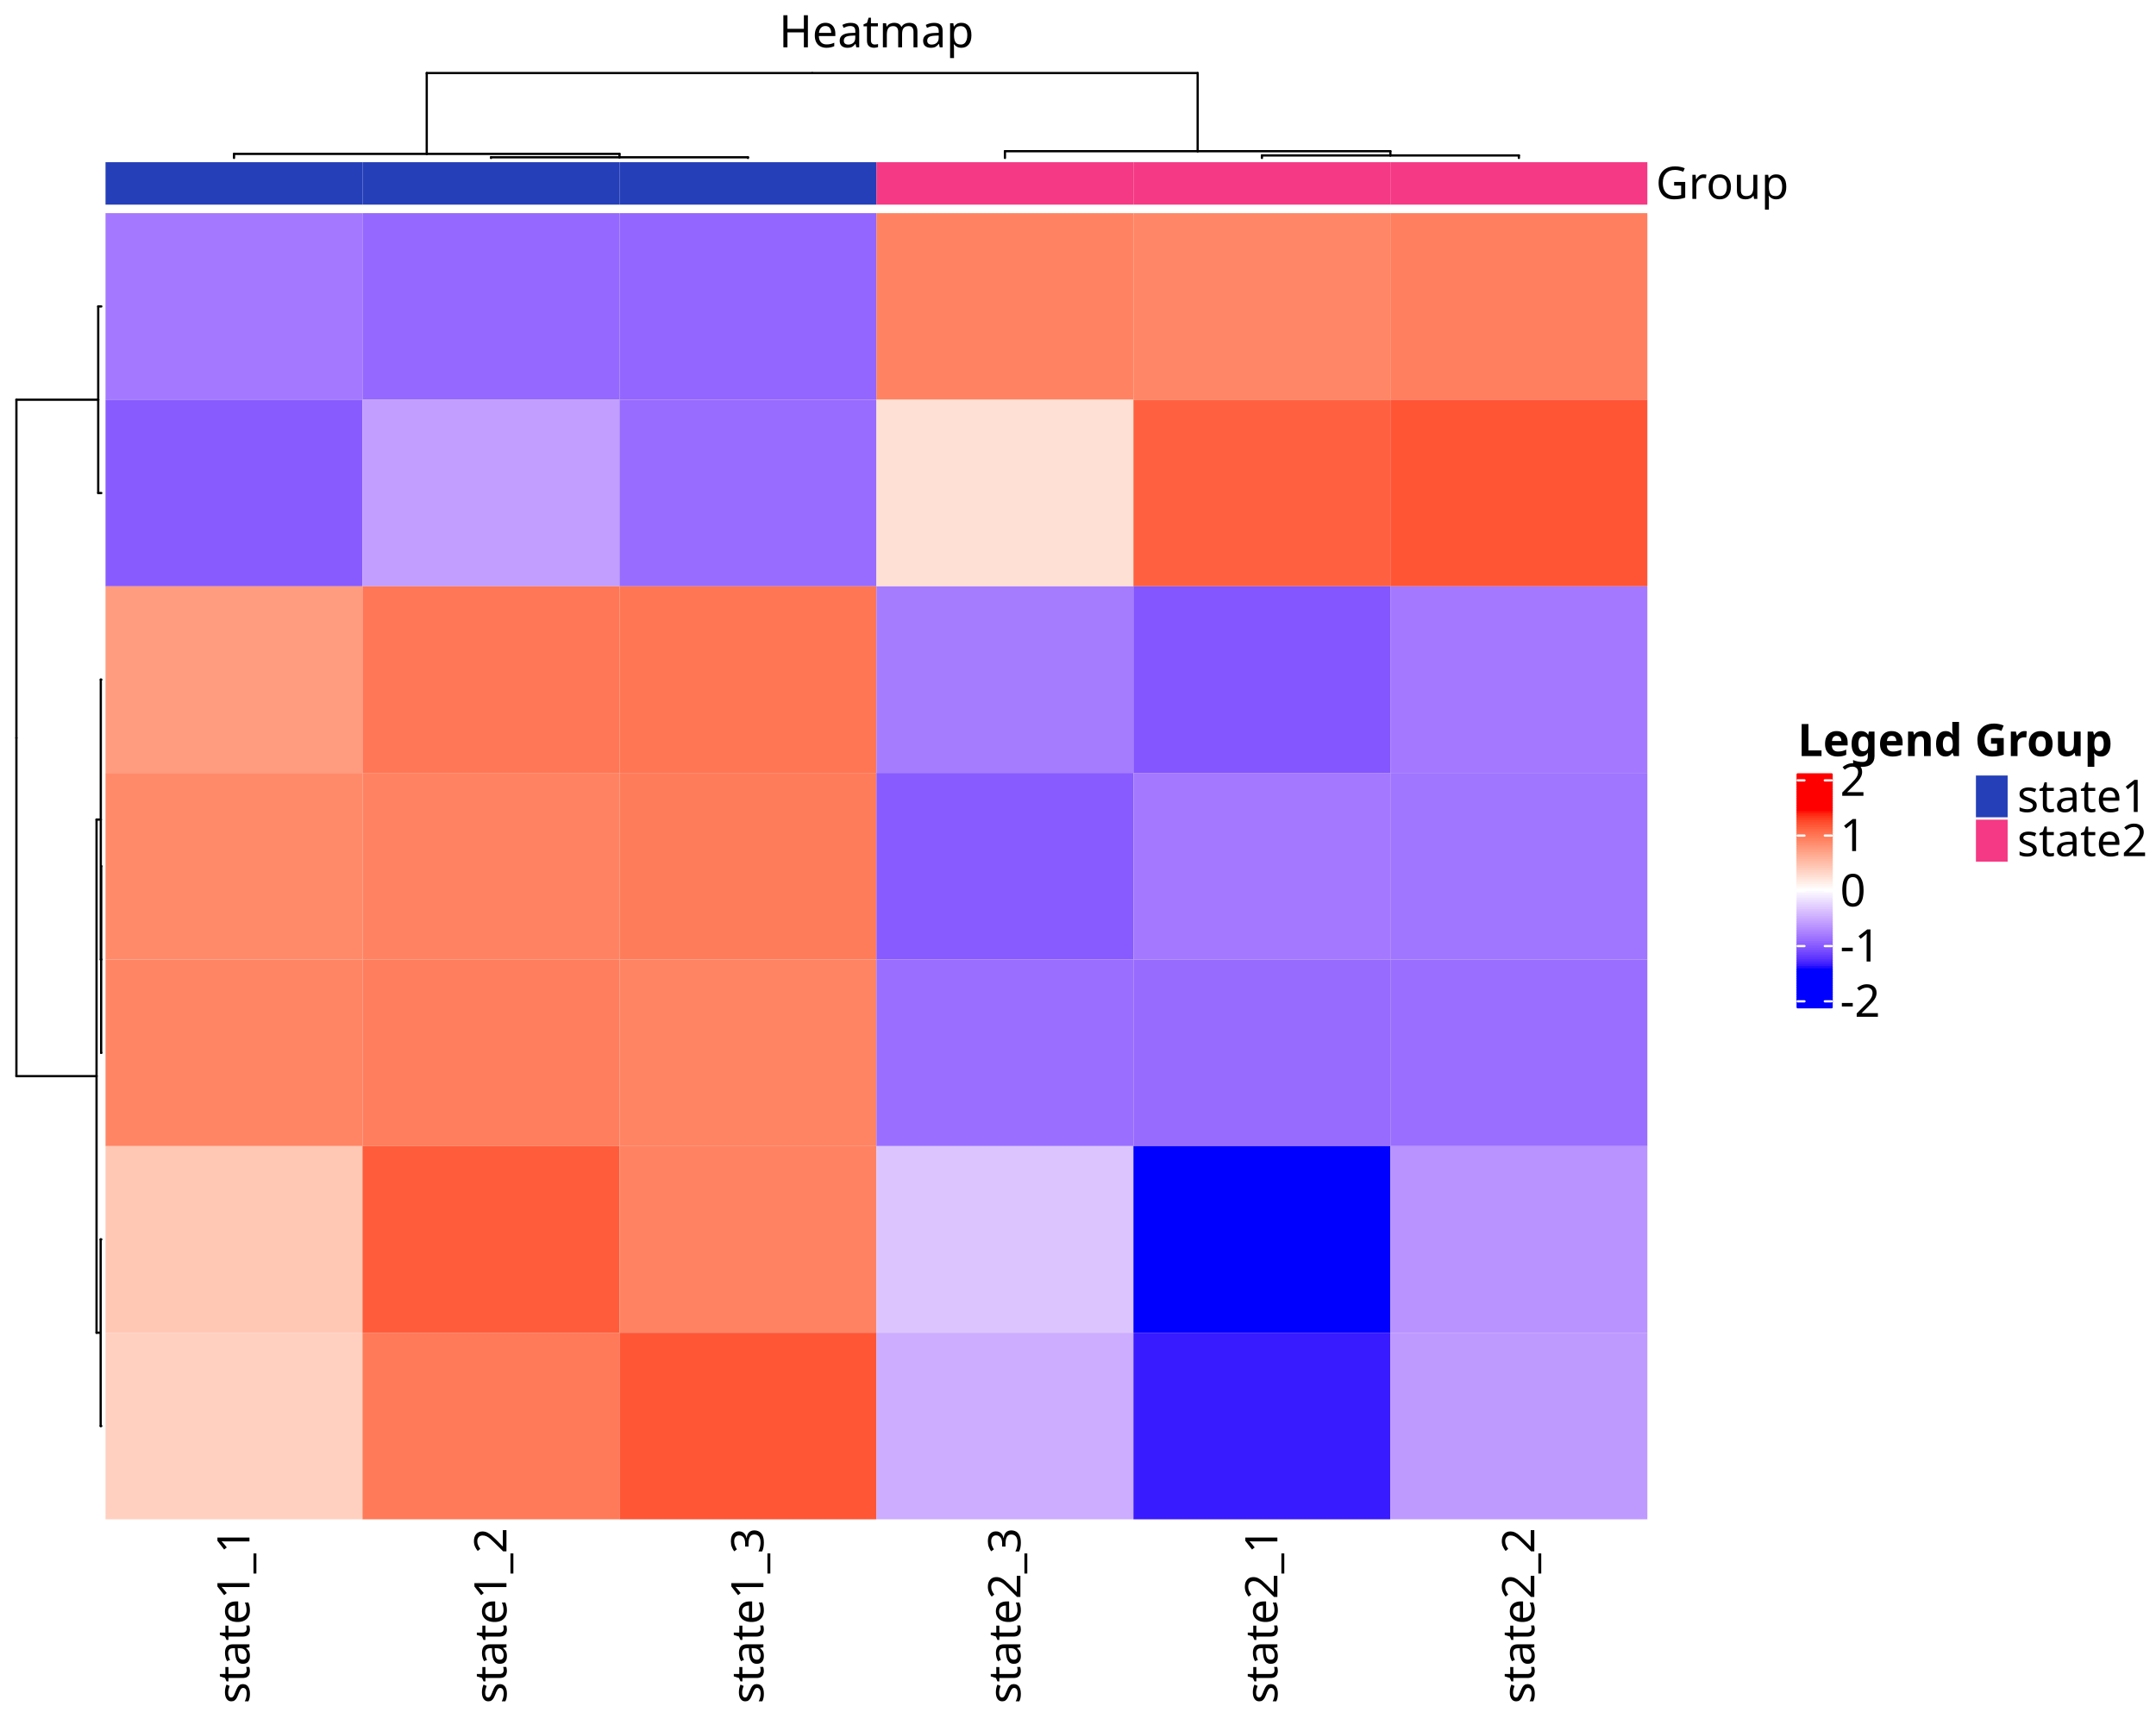
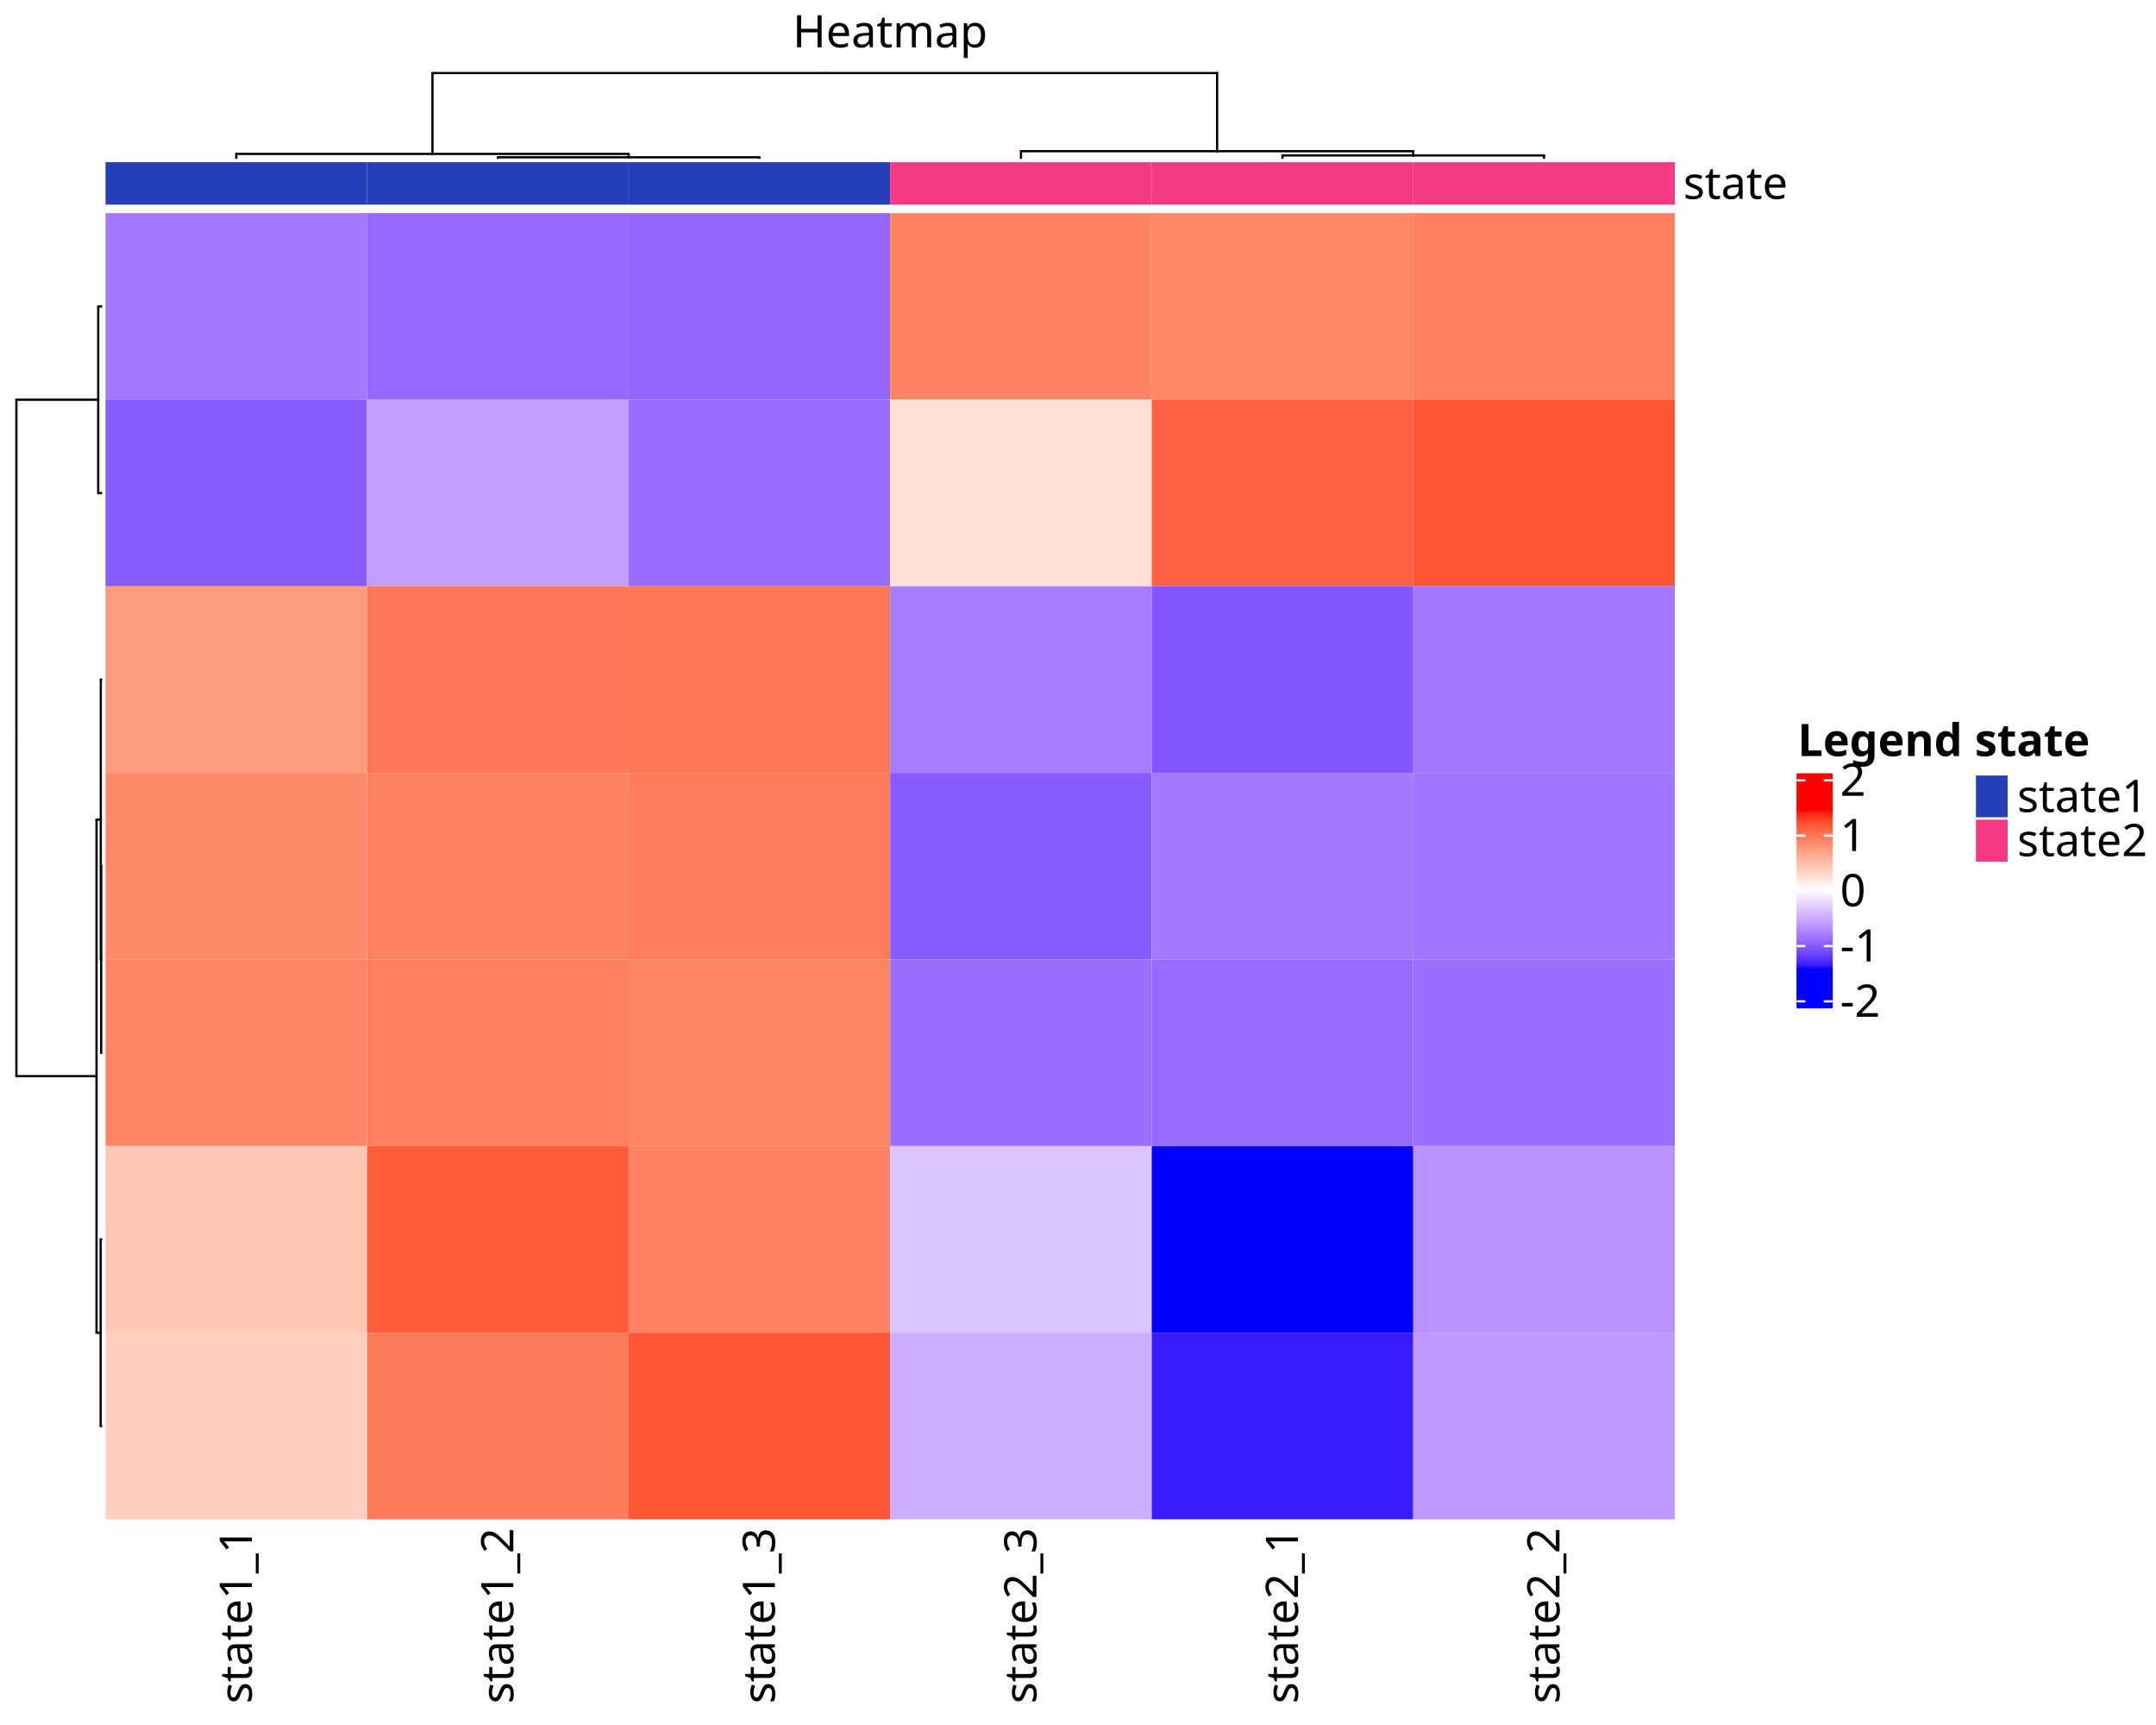
<svg xmlns="http://www.w3.org/2000/svg" class="svglite" data-engine-version="2.0" width="720.00pt" height="576.00pt" viewBox="0 0 720.00 576.00">
  <defs>
    <style type="text/css">
    .svglite line, .svglite polyline, .svglite polygon, .svglite path, .svglite rect, .svglite circle {
      fill: none;
      stroke: #000000;
      stroke-linecap: round;
      stroke-linejoin: round;
      stroke-miterlimit: 10.00;
    }
  </style>
  </defs>
  <rect width="100%" height="100%" style="stroke: none; fill: #FFFFFF;" />
  <defs>
    <clipPath id="cpMC4wMHw3MjAuMDB8MC4wMHw1NzYuMDA=">
      <rect x="0.00" y="0.00" width="720.00" height="576.00" />
    </clipPath>
  </defs>
  <g clip-path="url(#cpMC4wMHw3MjAuMDB8MC4wMHw1NzYuMDA=)">
    <rect x="0.00" y="0.00" width="720.00" height="576.00" style="stroke-width: 0.75; stroke: #FFFFFF; fill: #FFFFFF;" />
-     <rect x="35.24" y="71.17" width="85.82" height="62.31" style="stroke-width: 0.75; stroke: none; fill: #A479FF;" />
-     <rect x="35.24" y="133.47" width="85.82" height="62.31" style="stroke-width: 0.75; stroke: none; fill: #885BFF;" />
-     <rect x="35.24" y="195.78" width="85.82" height="62.31" style="stroke-width: 0.75; stroke: none; fill: #FF9C7F;" />
-     <rect x="35.24" y="258.09" width="85.82" height="62.31" style="stroke-width: 0.75; stroke: none; fill: #FF8A6A;" />
-     <rect x="35.24" y="320.39" width="85.82" height="62.31" style="stroke-width: 0.75; stroke: none; fill: #FF8565;" />
-     <rect x="35.24" y="382.70" width="85.82" height="62.31" style="stroke-width: 0.75; stroke: none; fill: #FFC8B5;" />
-     <rect x="35.24" y="445.01" width="85.82" height="62.31" style="stroke-width: 0.75; stroke: none; fill: #FFD0C0;" />
-     <rect x="121.06" y="71.17" width="85.82" height="62.31" style="stroke-width: 0.75; stroke: none; fill: #9568FF;" />
-     <rect x="121.06" y="133.47" width="85.82" height="62.31" style="stroke-width: 0.75; stroke: none; fill: #C19EFF;" />
-     <rect x="121.06" y="195.78" width="85.82" height="62.31" style="stroke-width: 0.75; stroke: none; fill: #FF7756;" />
-     <rect x="121.06" y="258.09" width="85.82" height="62.31" style="stroke-width: 0.75; stroke: none; fill: #FF8362;" />
-     <rect x="121.06" y="320.39" width="85.82" height="62.31" style="stroke-width: 0.75; stroke: none; fill: #FF7E5E;" />
-     <rect x="121.06" y="382.70" width="85.82" height="62.31" style="stroke-width: 0.75; stroke: none; fill: #FF5C3B;" />
-     <rect x="121.06" y="445.01" width="85.82" height="62.31" style="stroke-width: 0.75; stroke: none; fill: #FF7A59;" />
-     <rect x="206.88" y="71.17" width="85.82" height="62.31" style="stroke-width: 0.75; stroke: none; fill: #9366FF;" />
-     <rect x="206.88" y="133.47" width="85.82" height="62.31" style="stroke-width: 0.75; stroke: none; fill: #986CFF;" />
-     <rect x="206.88" y="195.78" width="85.82" height="62.31" style="stroke-width: 0.75; stroke: none; fill: #FF7655;" />
-     <rect x="206.88" y="258.09" width="85.82" height="62.31" style="stroke-width: 0.75; stroke: none; fill: #FF7C5B;" />
-     <rect x="206.88" y="320.39" width="85.82" height="62.31" style="stroke-width: 0.75; stroke: none; fill: #FF8463;" />
-     <rect x="206.88" y="382.70" width="85.82" height="62.31" style="stroke-width: 0.75; stroke: none; fill: #FF8363;" />
-     <rect x="206.88" y="445.01" width="85.82" height="62.31" style="stroke-width: 0.75; stroke: none; fill: #FF5636;" />
-     <rect x="292.69" y="71.17" width="85.82" height="62.31" style="stroke-width: 0.75; stroke: none; fill: #FF8362;" />
-     <rect x="292.69" y="133.47" width="85.82" height="62.31" style="stroke-width: 0.75; stroke: none; fill: #FFE0D4;" />
-     <rect x="292.69" y="195.78" width="85.82" height="62.31" style="stroke-width: 0.75; stroke: none; fill: #A67CFF;" />
-     <rect x="292.69" y="258.09" width="85.82" height="62.31" style="stroke-width: 0.75; stroke: none; fill: #875BFF;" />
-     <rect x="292.69" y="320.39" width="85.82" height="62.31" style="stroke-width: 0.75; stroke: none; fill: #9A6EFF;" />
-     <rect x="292.69" y="382.70" width="85.82" height="62.31" style="stroke-width: 0.75; stroke: none; fill: #DCC5FF;" />
-     <rect x="292.69" y="445.01" width="85.82" height="62.31" style="stroke-width: 0.75; stroke: none; fill: #CCADFF;" />
-     <rect x="378.51" y="71.17" width="85.82" height="62.31" style="stroke-width: 0.75; stroke: none; fill: #FF8666;" />
-     <rect x="378.51" y="133.47" width="85.82" height="62.31" style="stroke-width: 0.75; stroke: none; fill: #FF6140;" />
-     <rect x="378.51" y="195.78" width="85.82" height="62.31" style="stroke-width: 0.75; stroke: none; fill: #8356FF;" />
-     <rect x="378.51" y="258.09" width="85.82" height="62.31" style="stroke-width: 0.75; stroke: none; fill: #A479FF;" />
-     <rect x="378.51" y="320.39" width="85.82" height="62.31" style="stroke-width: 0.75; stroke: none; fill: #986BFF;" />
-     <rect x="378.51" y="382.70" width="85.82" height="62.31" style="stroke-width: 0.75; stroke: none; fill: #0000FF;" />
-     <rect x="378.51" y="445.01" width="85.82" height="62.31" style="stroke-width: 0.75; stroke: none; fill: #391BFF;" />
-     <rect x="464.32" y="71.17" width="85.82" height="62.31" style="stroke-width: 0.75; stroke: none; fill: #FF7F5E;" />
-     <rect x="464.32" y="133.47" width="85.82" height="62.31" style="stroke-width: 0.75; stroke: none; fill: #FF5535;" />
-     <rect x="464.32" y="195.78" width="85.82" height="62.31" style="stroke-width: 0.75; stroke: none; fill: #A479FF;" />
-     <rect x="464.32" y="258.09" width="85.82" height="62.31" style="stroke-width: 0.75; stroke: none; fill: #A075FF;" />
-     <rect x="464.32" y="320.39" width="85.82" height="62.31" style="stroke-width: 0.75; stroke: none; fill: #9A6EFF;" />
-     <rect x="464.32" y="382.70" width="85.82" height="62.31" style="stroke-width: 0.75; stroke: none; fill: #B993FF;" />
-     <rect x="464.32" y="445.01" width="85.82" height="62.31" style="stroke-width: 0.75; stroke: none; fill: #BE9AFF;" />
-     <text x="292.69" y="15.80" text-anchor="middle" style="font-size: 15.00px; font-family: sans;" textLength="60.88px" lengthAdjust="spacingAndGlyphs">Heatmap</text>
+     <rect x="35.24" y="71.17" width="87.34" height="62.31" style="stroke-width: 0.75; stroke: none; fill: #A479FF;" />
+     <rect x="35.24" y="133.47" width="87.34" height="62.31" style="stroke-width: 0.75; stroke: none; fill: #885BFF;" />
+     <rect x="35.24" y="195.78" width="87.34" height="62.31" style="stroke-width: 0.75; stroke: none; fill: #FF9C7F;" />
+     <rect x="35.24" y="258.09" width="87.34" height="62.31" style="stroke-width: 0.75; stroke: none; fill: #FF8A6A;" />
+     <rect x="35.24" y="320.39" width="87.34" height="62.31" style="stroke-width: 0.75; stroke: none; fill: #FF8565;" />
+     <rect x="35.24" y="382.70" width="87.34" height="62.31" style="stroke-width: 0.75; stroke: none; fill: #FFC8B5;" />
+     <rect x="35.24" y="445.01" width="87.34" height="62.31" style="stroke-width: 0.75; stroke: none; fill: #FFD0C0;" />
+     <rect x="122.59" y="71.17" width="87.34" height="62.31" style="stroke-width: 0.75; stroke: none; fill: #9568FF;" />
+     <rect x="122.59" y="133.47" width="87.34" height="62.31" style="stroke-width: 0.75; stroke: none; fill: #C19EFF;" />
+     <rect x="122.59" y="195.78" width="87.34" height="62.31" style="stroke-width: 0.75; stroke: none; fill: #FF7756;" />
+     <rect x="122.59" y="258.09" width="87.34" height="62.31" style="stroke-width: 0.75; stroke: none; fill: #FF8362;" />
+     <rect x="122.59" y="320.39" width="87.34" height="62.31" style="stroke-width: 0.75; stroke: none; fill: #FF7E5E;" />
+     <rect x="122.59" y="382.70" width="87.34" height="62.31" style="stroke-width: 0.75; stroke: none; fill: #FF5C3B;" />
+     <rect x="122.59" y="445.01" width="87.34" height="62.31" style="stroke-width: 0.75; stroke: none; fill: #FF7A59;" />
+     <rect x="209.93" y="71.17" width="87.34" height="62.31" style="stroke-width: 0.75; stroke: none; fill: #9366FF;" />
+     <rect x="209.93" y="133.47" width="87.34" height="62.31" style="stroke-width: 0.75; stroke: none; fill: #986CFF;" />
+     <rect x="209.93" y="195.78" width="87.34" height="62.31" style="stroke-width: 0.75; stroke: none; fill: #FF7655;" />
+     <rect x="209.93" y="258.09" width="87.34" height="62.31" style="stroke-width: 0.75; stroke: none; fill: #FF7C5B;" />
+     <rect x="209.93" y="320.39" width="87.34" height="62.31" style="stroke-width: 0.75; stroke: none; fill: #FF8463;" />
+     <rect x="209.93" y="382.70" width="87.34" height="62.31" style="stroke-width: 0.75; stroke: none; fill: #FF8363;" />
+     <rect x="209.93" y="445.01" width="87.34" height="62.31" style="stroke-width: 0.75; stroke: none; fill: #FF5636;" />
+     <rect x="297.27" y="71.17" width="87.34" height="62.31" style="stroke-width: 0.75; stroke: none; fill: #FF8362;" />
+     <rect x="297.27" y="133.47" width="87.34" height="62.31" style="stroke-width: 0.75; stroke: none; fill: #FFE0D4;" />
+     <rect x="297.27" y="195.78" width="87.34" height="62.31" style="stroke-width: 0.75; stroke: none; fill: #A67CFF;" />
+     <rect x="297.27" y="258.09" width="87.34" height="62.31" style="stroke-width: 0.75; stroke: none; fill: #875BFF;" />
+     <rect x="297.27" y="320.39" width="87.34" height="62.31" style="stroke-width: 0.75; stroke: none; fill: #9A6EFF;" />
+     <rect x="297.27" y="382.70" width="87.34" height="62.31" style="stroke-width: 0.75; stroke: none; fill: #DCC5FF;" />
+     <rect x="297.27" y="445.01" width="87.34" height="62.31" style="stroke-width: 0.75; stroke: none; fill: #CCADFF;" />
+     <rect x="384.62" y="71.17" width="87.34" height="62.31" style="stroke-width: 0.75; stroke: none; fill: #FF8666;" />
+     <rect x="384.62" y="133.47" width="87.34" height="62.31" style="stroke-width: 0.75; stroke: none; fill: #FF6140;" />
+     <rect x="384.62" y="195.78" width="87.34" height="62.31" style="stroke-width: 0.75; stroke: none; fill: #8356FF;" />
+     <rect x="384.62" y="258.09" width="87.34" height="62.31" style="stroke-width: 0.75; stroke: none; fill: #A479FF;" />
+     <rect x="384.62" y="320.39" width="87.34" height="62.31" style="stroke-width: 0.75; stroke: none; fill: #986BFF;" />
+     <rect x="384.62" y="382.70" width="87.34" height="62.31" style="stroke-width: 0.75; stroke: none; fill: #0000FF;" />
+     <rect x="384.62" y="445.01" width="87.34" height="62.31" style="stroke-width: 0.75; stroke: none; fill: #391BFF;" />
+     <rect x="471.96" y="71.17" width="87.34" height="62.31" style="stroke-width: 0.75; stroke: none; fill: #FF7F5E;" />
+     <rect x="471.96" y="133.47" width="87.34" height="62.31" style="stroke-width: 0.75; stroke: none; fill: #FF5535;" />
+     <rect x="471.96" y="195.78" width="87.34" height="62.31" style="stroke-width: 0.75; stroke: none; fill: #A479FF;" />
+     <rect x="471.96" y="258.09" width="87.34" height="62.31" style="stroke-width: 0.75; stroke: none; fill: #A075FF;" />
+     <rect x="471.96" y="320.39" width="87.34" height="62.31" style="stroke-width: 0.75; stroke: none; fill: #9A6EFF;" />
+     <rect x="471.96" y="382.70" width="87.34" height="62.31" style="stroke-width: 0.75; stroke: none; fill: #B993FF;" />
+     <rect x="471.96" y="445.01" width="87.34" height="62.31" style="stroke-width: 0.75; stroke: none; fill: #BE9AFF;" />
+     <text x="297.27" y="15.80" text-anchor="middle" style="font-size: 15.00px; font-family: sans;" textLength="60.88px" lengthAdjust="spacingAndGlyphs">Heatmap</text>
    <line x1="32.80" y1="133.47" x2="5.48" y2="133.47" style="stroke-width: 0.75;" />
    <line x1="5.48" y1="133.47" x2="5.48" y2="246.40" style="stroke-width: 0.75;" />
    <line x1="32.24" y1="359.33" x2="5.48" y2="359.33" style="stroke-width: 0.75;" />
    <line x1="5.48" y1="359.33" x2="5.48" y2="246.40" style="stroke-width: 0.75;" />
    <line x1="33.83" y1="102.32" x2="32.80" y2="102.32" style="stroke-width: 0.75;" />
    <line x1="32.80" y1="102.32" x2="32.80" y2="133.47" style="stroke-width: 0.75;" />
    <line x1="33.83" y1="164.63" x2="32.80" y2="164.63" style="stroke-width: 0.75;" />
    <line x1="32.80" y1="164.63" x2="32.80" y2="133.47" style="stroke-width: 0.75;" />
    <line x1="33.66" y1="273.66" x2="32.24" y2="273.66" style="stroke-width: 0.75;" />
    <line x1="32.24" y1="273.66" x2="32.24" y2="359.33" style="stroke-width: 0.75;" />
    <line x1="33.62" y1="445.01" x2="32.24" y2="445.01" style="stroke-width: 0.75;" />
    <line x1="32.24" y1="445.01" x2="32.24" y2="359.33" style="stroke-width: 0.75;" />
    <line x1="33.83" y1="226.93" x2="33.66" y2="226.93" style="stroke-width: 0.75;" />
    <line x1="33.66" y1="226.93" x2="33.66" y2="273.66" style="stroke-width: 0.75;" />
    <line x1="33.78" y1="320.39" x2="33.66" y2="320.39" style="stroke-width: 0.75;" />
    <line x1="33.66" y1="320.39" x2="33.66" y2="273.66" style="stroke-width: 0.75;" />
    <line x1="33.83" y1="413.85" x2="33.62" y2="413.85" style="stroke-width: 0.75;" />
    <line x1="33.62" y1="413.85" x2="33.62" y2="445.01" style="stroke-width: 0.75;" />
    <line x1="33.83" y1="476.16" x2="33.62" y2="476.16" style="stroke-width: 0.75;" />
    <line x1="33.62" y1="476.16" x2="33.62" y2="445.01" style="stroke-width: 0.75;" />
    <line x1="33.83" y1="289.24" x2="33.78" y2="289.24" style="stroke-width: 0.75;" />
    <line x1="33.78" y1="289.24" x2="33.78" y2="320.39" style="stroke-width: 0.75;" />
    <line x1="33.83" y1="351.55" x2="33.78" y2="351.55" style="stroke-width: 0.75;" />
    <line x1="33.78" y1="351.55" x2="33.78" y2="320.39" style="stroke-width: 0.75;" />
-     <line x1="142.51" y1="51.39" x2="142.51" y2="24.40" style="stroke-width: 0.75;" />
-     <line x1="142.51" y1="24.40" x2="271.24" y2="24.40" style="stroke-width: 0.75;" />
-     <line x1="399.96" y1="50.49" x2="399.96" y2="24.40" style="stroke-width: 0.75;" />
-     <line x1="399.96" y1="24.40" x2="271.24" y2="24.40" style="stroke-width: 0.75;" />
-     <line x1="78.15" y1="52.74" x2="78.15" y2="51.39" style="stroke-width: 0.75;" />
-     <line x1="78.15" y1="51.39" x2="142.51" y2="51.39" style="stroke-width: 0.75;" />
-     <line x1="206.88" y1="52.52" x2="206.88" y2="51.39" style="stroke-width: 0.75;" />
-     <line x1="206.88" y1="51.39" x2="142.51" y2="51.39" style="stroke-width: 0.75;" />
-     <line x1="335.60" y1="52.74" x2="335.60" y2="50.49" style="stroke-width: 0.75;" />
-     <line x1="335.60" y1="50.49" x2="399.96" y2="50.49" style="stroke-width: 0.75;" />
-     <line x1="464.32" y1="51.90" x2="464.32" y2="50.49" style="stroke-width: 0.75;" />
-     <line x1="464.32" y1="50.49" x2="399.96" y2="50.49" style="stroke-width: 0.75;" />
-     <line x1="163.97" y1="52.74" x2="163.97" y2="52.52" style="stroke-width: 0.75;" />
-     <line x1="163.97" y1="52.52" x2="206.88" y2="52.52" style="stroke-width: 0.75;" />
-     <line x1="249.78" y1="52.74" x2="249.78" y2="52.52" style="stroke-width: 0.75;" />
-     <line x1="249.78" y1="52.52" x2="206.88" y2="52.52" style="stroke-width: 0.75;" />
-     <line x1="421.42" y1="52.74" x2="421.42" y2="51.90" style="stroke-width: 0.75;" />
-     <line x1="421.42" y1="51.90" x2="464.32" y2="51.90" style="stroke-width: 0.75;" />
-     <line x1="507.23" y1="52.74" x2="507.23" y2="51.90" style="stroke-width: 0.75;" />
-     <line x1="507.23" y1="51.90" x2="464.32" y2="51.90" style="stroke-width: 0.75;" />
-     <text transform="translate(83.31,510.15) rotate(-90)" text-anchor="end" style="font-size: 15.00px; font-family: sans;" textLength="57.55px" lengthAdjust="spacingAndGlyphs">state1_1</text>
-     <text transform="translate(169.13,510.15) rotate(-90)" text-anchor="end" style="font-size: 15.00px; font-family: sans;" textLength="57.55px" lengthAdjust="spacingAndGlyphs">state1_2</text>
-     <text transform="translate(254.94,510.15) rotate(-90)" text-anchor="end" style="font-size: 15.00px; font-family: sans;" textLength="57.55px" lengthAdjust="spacingAndGlyphs">state1_3</text>
-     <text transform="translate(340.76,510.15) rotate(-90)" text-anchor="end" style="font-size: 15.00px; font-family: sans;" textLength="57.55px" lengthAdjust="spacingAndGlyphs">state2_3</text>
-     <text transform="translate(426.58,510.15) rotate(-90)" text-anchor="end" style="font-size: 15.00px; font-family: sans;" textLength="57.55px" lengthAdjust="spacingAndGlyphs">state2_1</text>
-     <text transform="translate(512.39,510.15) rotate(-90)" text-anchor="end" style="font-size: 15.00px; font-family: sans;" textLength="57.55px" lengthAdjust="spacingAndGlyphs">state2_2</text>
-     <rect x="35.24" y="54.16" width="85.82" height="14.17" style="stroke-width: 0.75; stroke: none; fill: #253FB9;" />
-     <rect x="121.06" y="54.16" width="85.82" height="14.17" style="stroke-width: 0.75; stroke: none; fill: #253FB9;" />
-     <rect x="206.88" y="54.16" width="85.82" height="14.17" style="stroke-width: 0.75; stroke: none; fill: #253FB9;" />
-     <rect x="292.69" y="54.16" width="85.82" height="14.17" style="stroke-width: 0.75; stroke: none; fill: #F53984;" />
-     <rect x="378.51" y="54.16" width="85.82" height="14.17" style="stroke-width: 0.75; stroke: none; fill: #F53984;" />
-     <rect x="464.32" y="54.16" width="85.82" height="14.17" style="stroke-width: 0.75; stroke: none; fill: #F53984;" />
-     <text x="552.97" y="66.41" style="font-size: 15.00px; font-family: sans;" textLength="41.70px" lengthAdjust="spacingAndGlyphs">Group</text>
+     <line x1="144.42" y1="51.39" x2="144.42" y2="24.40" style="stroke-width: 0.75;" />
+     <line x1="144.42" y1="24.40" x2="275.44" y2="24.40" style="stroke-width: 0.75;" />
+     <line x1="406.45" y1="50.49" x2="406.45" y2="24.40" style="stroke-width: 0.75;" />
+     <line x1="406.45" y1="24.40" x2="275.44" y2="24.40" style="stroke-width: 0.75;" />
+     <line x1="78.91" y1="52.74" x2="78.91" y2="51.39" style="stroke-width: 0.75;" />
+     <line x1="78.91" y1="51.39" x2="144.42" y2="51.39" style="stroke-width: 0.75;" />
+     <line x1="209.93" y1="52.52" x2="209.93" y2="51.39" style="stroke-width: 0.75;" />
+     <line x1="209.93" y1="51.39" x2="144.42" y2="51.39" style="stroke-width: 0.75;" />
+     <line x1="340.95" y1="52.74" x2="340.95" y2="50.49" style="stroke-width: 0.75;" />
+     <line x1="340.95" y1="50.49" x2="406.45" y2="50.49" style="stroke-width: 0.75;" />
+     <line x1="471.96" y1="51.90" x2="471.96" y2="50.49" style="stroke-width: 0.75;" />
+     <line x1="471.96" y1="50.49" x2="406.45" y2="50.49" style="stroke-width: 0.75;" />
+     <line x1="166.26" y1="52.74" x2="166.26" y2="52.52" style="stroke-width: 0.75;" />
+     <line x1="166.26" y1="52.52" x2="209.93" y2="52.52" style="stroke-width: 0.75;" />
+     <line x1="253.60" y1="52.74" x2="253.60" y2="52.52" style="stroke-width: 0.75;" />
+     <line x1="253.60" y1="52.52" x2="209.93" y2="52.52" style="stroke-width: 0.75;" />
+     <line x1="428.29" y1="52.74" x2="428.29" y2="51.90" style="stroke-width: 0.75;" />
+     <line x1="428.29" y1="51.90" x2="471.96" y2="51.90" style="stroke-width: 0.75;" />
+     <line x1="515.63" y1="52.74" x2="515.63" y2="51.90" style="stroke-width: 0.75;" />
+     <line x1="515.63" y1="51.90" x2="471.96" y2="51.90" style="stroke-width: 0.75;" />
+     <text transform="translate(84.08,510.15) rotate(-90)" text-anchor="end" style="font-size: 15.00px; font-family: sans;" textLength="57.55px" lengthAdjust="spacingAndGlyphs">state1_1</text>
+     <text transform="translate(171.42,510.15) rotate(-90)" text-anchor="end" style="font-size: 15.00px; font-family: sans;" textLength="57.55px" lengthAdjust="spacingAndGlyphs">state1_2</text>
+     <text transform="translate(258.76,510.15) rotate(-90)" text-anchor="end" style="font-size: 15.00px; font-family: sans;" textLength="57.55px" lengthAdjust="spacingAndGlyphs">state1_3</text>
+     <text transform="translate(346.11,510.15) rotate(-90)" text-anchor="end" style="font-size: 15.00px; font-family: sans;" textLength="57.55px" lengthAdjust="spacingAndGlyphs">state2_3</text>
+     <text transform="translate(433.45,510.15) rotate(-90)" text-anchor="end" style="font-size: 15.00px; font-family: sans;" textLength="57.55px" lengthAdjust="spacingAndGlyphs">state2_1</text>
+     <text transform="translate(520.79,510.15) rotate(-90)" text-anchor="end" style="font-size: 15.00px; font-family: sans;" textLength="57.55px" lengthAdjust="spacingAndGlyphs">state2_2</text>
+     <rect x="35.24" y="54.16" width="87.34" height="14.17" style="stroke-width: 0.75; stroke: none; fill: #253FB9;" />
+     <rect x="122.59" y="54.16" width="87.34" height="14.17" style="stroke-width: 0.75; stroke: none; fill: #253FB9;" />
+     <rect x="209.93" y="54.16" width="87.34" height="14.17" style="stroke-width: 0.75; stroke: none; fill: #253FB9;" />
+     <rect x="297.27" y="54.16" width="87.34" height="14.17" style="stroke-width: 0.75; stroke: none; fill: #F53984;" />
+     <rect x="384.62" y="54.16" width="87.34" height="14.17" style="stroke-width: 0.75; stroke: none; fill: #F53984;" />
+     <rect x="471.96" y="54.16" width="87.34" height="14.17" style="stroke-width: 0.75; stroke: none; fill: #F53984;" />
+     <text x="562.14" y="66.41" style="font-size: 15.00px; font-family: sans;" textLength="32.53px" lengthAdjust="spacingAndGlyphs">state</text>
    <text x="600.33" y="252.46" style="font-size: 15.00px; font-weight: bold; font-family: sans;" textLength="50.06px" lengthAdjust="spacingAndGlyphs">Legend</text>
    <text x="614.50" y="339.51" style="font-size: 15.00px; font-family: sans;" textLength="13.34px" lengthAdjust="spacingAndGlyphs">-2</text>
    <text x="614.50" y="321.06" style="font-size: 15.00px; font-family: sans;" textLength="13.34px" lengthAdjust="spacingAndGlyphs">-1</text>
    <text x="614.50" y="302.62" style="font-size: 15.00px; font-family: sans;" textLength="8.34px" lengthAdjust="spacingAndGlyphs">0</text>
    <text x="614.50" y="284.18" style="font-size: 15.00px; font-family: sans;" textLength="8.34px" lengthAdjust="spacingAndGlyphs">1</text>
    <text x="614.50" y="265.73" style="font-size: 15.00px; font-family: sans;" textLength="8.34px" lengthAdjust="spacingAndGlyphs">2</text>
    <rect x="600.33" y="258.58" width="11.34" height="1.99" style="stroke-width: 0.75; stroke: #FF0000; fill: #FF0000;" />
    <rect x="600.33" y="260.57" width="11.34" height="0.76" style="stroke-width: 0.75; stroke: #FF0000; fill: #FF0000;" />
    <rect x="600.33" y="261.33" width="11.34" height="0.76" style="stroke-width: 0.75; stroke: #FF0000; fill: #FF0000;" />
    <rect x="600.33" y="262.09" width="11.34" height="0.76" style="stroke-width: 0.75; stroke: #FF0000; fill: #FF0000;" />
    <rect x="600.33" y="262.85" width="11.34" height="0.76" style="stroke-width: 0.75; stroke: #FF0000; fill: #FF0000;" />
    <rect x="600.33" y="263.61" width="11.34" height="0.76" style="stroke-width: 0.75; stroke: #FF0000; fill: #FF0000;" />
    <rect x="600.33" y="264.37" width="11.34" height="0.76" style="stroke-width: 0.75; stroke: #FF0000; fill: #FF0000;" />
    <rect x="600.33" y="265.13" width="11.34" height="0.76" style="stroke-width: 0.75; stroke: #FF0000; fill: #FF0000;" />
    <rect x="600.33" y="265.90" width="11.34" height="0.76" style="stroke-width: 0.75; stroke: #FF0000; fill: #FF0000;" />
    <rect x="600.33" y="266.66" width="11.34" height="0.76" style="stroke-width: 0.75; stroke: #FF0000; fill: #FF0000;" />
    <rect x="600.33" y="267.42" width="11.34" height="0.76" style="stroke-width: 0.75; stroke: #FF0000; fill: #FF0000;" />
    <rect x="600.33" y="268.18" width="11.34" height="0.76" style="stroke-width: 0.75; stroke: #FF0000; fill: #FF0000;" />
    <rect x="600.33" y="268.94" width="11.34" height="0.76" style="stroke-width: 0.75; stroke: #FF0000; fill: #FF0000;" />
    <rect x="600.33" y="269.70" width="11.34" height="0.76" style="stroke-width: 0.75; stroke: #FF0000; fill: #FF0000;" />
    <rect x="600.33" y="270.46" width="11.34" height="0.76" style="stroke-width: 0.75; stroke: #FF0000; fill: #FF0000;" />
    <rect x="600.33" y="271.22" width="11.34" height="0.76" style="stroke-width: 0.75; stroke: #FF1708; fill: #FF1708;" />
    <rect x="600.33" y="271.98" width="11.34" height="0.76" style="stroke-width: 0.75; stroke: #FF2913; fill: #FF2913;" />
    <rect x="600.33" y="272.74" width="11.34" height="0.76" style="stroke-width: 0.75; stroke: #FF351B; fill: #FF351B;" />
    <rect x="600.33" y="273.50" width="11.34" height="0.76" style="stroke-width: 0.75; stroke: #FF4023; fill: #FF4023;" />
    <rect x="600.33" y="274.26" width="11.34" height="0.76" style="stroke-width: 0.75; stroke: #FF492B; fill: #FF492B;" />
    <rect x="600.33" y="275.02" width="11.34" height="0.76" style="stroke-width: 0.75; stroke: #FF5132; fill: #FF5132;" />
    <rect x="600.33" y="275.78" width="11.34" height="0.76" style="stroke-width: 0.75; stroke: #FF5939; fill: #FF5939;" />
    <rect x="600.33" y="276.54" width="11.34" height="0.76" style="stroke-width: 0.75; stroke: #FF613F; fill: #FF613F;" />
    <rect x="600.33" y="277.30" width="11.34" height="0.76" style="stroke-width: 0.75; stroke: #FF6846; fill: #FF6846;" />
    <rect x="600.33" y="278.06" width="11.34" height="0.76" style="stroke-width: 0.75; stroke: #FF6F4D; fill: #FF6F4D;" />
    <rect x="600.33" y="278.83" width="11.34" height="0.76" style="stroke-width: 0.75; stroke: #FF7554; fill: #FF7554;" />
    <rect x="600.33" y="279.59" width="11.34" height="0.76" style="stroke-width: 0.75; stroke: #FF7C5B; fill: #FF7C5B;" />
    <rect x="600.33" y="280.35" width="11.34" height="0.76" style="stroke-width: 0.75; stroke: #FF8261; fill: #FF8261;" />
    <rect x="600.33" y="281.11" width="11.34" height="0.76" style="stroke-width: 0.75; stroke: #FF8868; fill: #FF8868;" />
    <rect x="600.33" y="281.87" width="11.34" height="0.76" style="stroke-width: 0.75; stroke: #FF8E6F; fill: #FF8E6F;" />
    <rect x="600.33" y="282.63" width="11.34" height="0.76" style="stroke-width: 0.75; stroke: #FF9476; fill: #FF9476;" />
    <rect x="600.33" y="283.39" width="11.34" height="0.76" style="stroke-width: 0.75; stroke: #FF9A7D; fill: #FF9A7D;" />
    <rect x="600.33" y="284.15" width="11.34" height="0.76" style="stroke-width: 0.75; stroke: #FFA084; fill: #FFA084;" />
    <rect x="600.33" y="284.91" width="11.34" height="0.76" style="stroke-width: 0.75; stroke: #FFA68B; fill: #FFA68B;" />
    <rect x="600.33" y="285.67" width="11.34" height="0.76" style="stroke-width: 0.75; stroke: #FFAC92; fill: #FFAC92;" />
    <rect x="600.33" y="286.43" width="11.34" height="0.76" style="stroke-width: 0.75; stroke: #FFB199; fill: #FFB199;" />
    <rect x="600.33" y="287.19" width="11.34" height="0.76" style="stroke-width: 0.75; stroke: #FFB7A0; fill: #FFB7A0;" />
    <rect x="600.33" y="287.95" width="11.34" height="0.76" style="stroke-width: 0.75; stroke: #FFBDA7; fill: #FFBDA7;" />
    <rect x="600.33" y="288.71" width="11.34" height="0.76" style="stroke-width: 0.75; stroke: #FFC2AE; fill: #FFC2AE;" />
    <rect x="600.33" y="289.47" width="11.34" height="0.76" style="stroke-width: 0.75; stroke: #FFC8B5; fill: #FFC8B5;" />
    <rect x="600.33" y="290.23" width="11.34" height="0.76" style="stroke-width: 0.75; stroke: #FFCDBC; fill: #FFCDBC;" />
    <rect x="600.33" y="290.99" width="11.34" height="0.76" style="stroke-width: 0.75; stroke: #FFD3C4; fill: #FFD3C4;" />
    <rect x="600.33" y="291.75" width="11.34" height="0.76" style="stroke-width: 0.75; stroke: #FFD8CB; fill: #FFD8CB;" />
    <rect x="600.33" y="292.52" width="11.34" height="0.76" style="stroke-width: 0.75; stroke: #FFDED2; fill: #FFDED2;" />
    <rect x="600.33" y="293.28" width="11.34" height="0.76" style="stroke-width: 0.75; stroke: #FFE4DA; fill: #FFE4DA;" />
    <rect x="600.33" y="294.04" width="11.34" height="0.76" style="stroke-width: 0.75; stroke: #FFE9E1; fill: #FFE9E1;" />
    <rect x="600.33" y="294.80" width="11.34" height="0.76" style="stroke-width: 0.75; stroke: #FFEFE8; fill: #FFEFE8;" />
    <rect x="600.33" y="295.56" width="11.34" height="0.76" style="stroke-width: 0.75; stroke: #FFF4F0; fill: #FFF4F0;" />
    <rect x="600.33" y="296.32" width="11.34" height="0.76" style="stroke-width: 0.75; stroke: #FFFAF7; fill: #FFFAF7;" />
    <rect x="600.33" y="297.08" width="11.34" height="0.76" style="stroke-width: 0.75; stroke: #FFFFFF; fill: #FFFFFF;" />
    <rect x="600.33" y="297.84" width="11.34" height="0.76" style="stroke-width: 0.75; stroke: #FBF8FF; fill: #FBF8FF;" />
    <rect x="600.33" y="298.60" width="11.34" height="0.76" style="stroke-width: 0.75; stroke: #F7F1FF; fill: #F7F1FF;" />
    <rect x="600.33" y="299.36" width="11.34" height="0.76" style="stroke-width: 0.75; stroke: #F3EBFF; fill: #F3EBFF;" />
    <rect x="600.33" y="300.12" width="11.34" height="0.76" style="stroke-width: 0.75; stroke: #EFE4FF; fill: #EFE4FF;" />
    <rect x="600.33" y="300.88" width="11.34" height="0.76" style="stroke-width: 0.75; stroke: #EBDDFF; fill: #EBDDFF;" />
    <rect x="600.33" y="301.64" width="11.34" height="0.76" style="stroke-width: 0.75; stroke: #E7D6FF; fill: #E7D6FF;" />
    <rect x="600.33" y="302.40" width="11.34" height="0.76" style="stroke-width: 0.75; stroke: #E3D0FF; fill: #E3D0FF;" />
    <rect x="600.33" y="303.16" width="11.34" height="0.76" style="stroke-width: 0.75; stroke: #DFC9FF; fill: #DFC9FF;" />
    <rect x="600.33" y="303.92" width="11.34" height="0.76" style="stroke-width: 0.75; stroke: #DBC2FF; fill: #DBC2FF;" />
    <rect x="600.33" y="304.68" width="11.34" height="0.76" style="stroke-width: 0.75; stroke: #D6BCFF; fill: #D6BCFF;" />
    <rect x="600.33" y="305.45" width="11.34" height="0.76" style="stroke-width: 0.75; stroke: #D2B5FF; fill: #D2B5FF;" />
    <rect x="600.33" y="306.21" width="11.34" height="0.76" style="stroke-width: 0.75; stroke: #CDAEFF; fill: #CDAEFF;" />
    <rect x="600.33" y="306.97" width="11.34" height="0.76" style="stroke-width: 0.75; stroke: #C8A8FF; fill: #C8A8FF;" />
    <rect x="600.33" y="307.73" width="11.34" height="0.76" style="stroke-width: 0.75; stroke: #C4A1FF; fill: #C4A1FF;" />
    <rect x="600.33" y="308.49" width="11.34" height="0.76" style="stroke-width: 0.75; stroke: #BF9BFF; fill: #BF9BFF;" />
    <rect x="600.33" y="309.25" width="11.34" height="0.76" style="stroke-width: 0.75; stroke: #BA94FF; fill: #BA94FF;" />
    <rect x="600.33" y="310.01" width="11.34" height="0.76" style="stroke-width: 0.75; stroke: #B58DFF; fill: #B58DFF;" />
    <rect x="600.33" y="310.77" width="11.34" height="0.76" style="stroke-width: 0.75; stroke: #AF87FF; fill: #AF87FF;" />
    <rect x="600.33" y="311.53" width="11.34" height="0.76" style="stroke-width: 0.75; stroke: #AA80FF; fill: #AA80FF;" />
    <rect x="600.33" y="312.29" width="11.34" height="0.76" style="stroke-width: 0.75; stroke: #A47AFF; fill: #A47AFF;" />
    <rect x="600.33" y="313.05" width="11.34" height="0.76" style="stroke-width: 0.75; stroke: #9F73FF; fill: #9F73FF;" />
    <rect x="600.33" y="313.81" width="11.34" height="0.76" style="stroke-width: 0.75; stroke: #996DFF; fill: #996DFF;" />
    <rect x="600.33" y="314.57" width="11.34" height="0.76" style="stroke-width: 0.75; stroke: #9366FF; fill: #9366FF;" />
    <rect x="600.33" y="315.33" width="11.34" height="0.76" style="stroke-width: 0.75; stroke: #8C5FFF; fill: #8C5FFF;" />
    <rect x="600.33" y="316.09" width="11.34" height="0.76" style="stroke-width: 0.75; stroke: #8558FF; fill: #8558FF;" />
    <rect x="600.33" y="316.85" width="11.34" height="0.76" style="stroke-width: 0.75; stroke: #7E52FF; fill: #7E52FF;" />
    <rect x="600.33" y="317.61" width="11.34" height="0.76" style="stroke-width: 0.75; stroke: #774BFF; fill: #774BFF;" />
    <rect x="600.33" y="318.37" width="11.34" height="0.76" style="stroke-width: 0.75; stroke: #6F44FF; fill: #6F44FF;" />
    <rect x="600.33" y="319.14" width="11.34" height="0.76" style="stroke-width: 0.75; stroke: #663CFF; fill: #663CFF;" />
    <rect x="600.33" y="319.90" width="11.34" height="0.76" style="stroke-width: 0.75; stroke: #5D35FF; fill: #5D35FF;" />
    <rect x="600.33" y="320.66" width="11.34" height="0.76" style="stroke-width: 0.75; stroke: #522DFF; fill: #522DFF;" />
    <rect x="600.33" y="321.42" width="11.34" height="0.76" style="stroke-width: 0.75; stroke: #4624FF; fill: #4624FF;" />
    <rect x="600.33" y="322.18" width="11.34" height="0.76" style="stroke-width: 0.75; stroke: #371AFF; fill: #371AFF;" />
    <rect x="600.33" y="322.94" width="11.34" height="0.76" style="stroke-width: 0.75; stroke: #210DFF; fill: #210DFF;" />
    <rect x="600.33" y="323.70" width="11.34" height="0.76" style="stroke-width: 0.75; stroke: #0000FF; fill: #0000FF;" />
    <rect x="600.33" y="324.46" width="11.34" height="0.76" style="stroke-width: 0.75; stroke: #0000FF; fill: #0000FF;" />
    <rect x="600.33" y="325.22" width="11.34" height="0.76" style="stroke-width: 0.75; stroke: #0000FF; fill: #0000FF;" />
    <rect x="600.33" y="325.98" width="11.34" height="0.76" style="stroke-width: 0.75; stroke: #0000FF; fill: #0000FF;" />
    <rect x="600.33" y="326.74" width="11.34" height="0.76" style="stroke-width: 0.75; stroke: #0000FF; fill: #0000FF;" />
    <rect x="600.33" y="327.50" width="11.34" height="0.76" style="stroke-width: 0.75; stroke: #0000FF; fill: #0000FF;" />
    <rect x="600.33" y="328.26" width="11.34" height="0.76" style="stroke-width: 0.75; stroke: #0000FF; fill: #0000FF;" />
    <rect x="600.33" y="329.02" width="11.34" height="0.76" style="stroke-width: 0.75; stroke: #0000FF; fill: #0000FF;" />
    <rect x="600.33" y="329.78" width="11.34" height="0.76" style="stroke-width: 0.75; stroke: #0000FF; fill: #0000FF;" />
    <rect x="600.33" y="330.54" width="11.34" height="0.76" style="stroke-width: 0.75; stroke: #0000FF; fill: #0000FF;" />
    <rect x="600.33" y="331.30" width="11.34" height="0.76" style="stroke-width: 0.75; stroke: #0000FF; fill: #0000FF;" />
    <rect x="600.33" y="332.06" width="11.34" height="0.76" style="stroke-width: 0.75; stroke: #0000FF; fill: #0000FF;" />
    <rect x="600.33" y="332.83" width="11.34" height="0.76" style="stroke-width: 0.75; stroke: #0000FF; fill: #0000FF;" />
    <rect x="600.33" y="333.59" width="11.34" height="0.76" style="stroke-width: 0.75; stroke: #0000FF; fill: #0000FF;" />
    <rect x="600.33" y="334.35" width="11.34" height="1.99" style="stroke-width: 0.75; stroke: #0000FF; fill: #0000FF;" />
    <line x1="600.33" y1="334.35" x2="602.60" y2="334.35" style="stroke-width: 0.75; stroke: #FFFFFF;" />
    <line x1="600.33" y1="315.90" x2="602.60" y2="315.90" style="stroke-width: 0.75; stroke: #FFFFFF;" />
    <line x1="600.33" y1="297.46" x2="602.60" y2="297.46" style="stroke-width: 0.75; stroke: #FFFFFF;" />
    <line x1="600.33" y1="279.02" x2="602.60" y2="279.02" style="stroke-width: 0.75; stroke: #FFFFFF;" />
    <line x1="600.33" y1="260.57" x2="602.60" y2="260.57" style="stroke-width: 0.75; stroke: #FFFFFF;" />
    <line x1="611.67" y1="334.35" x2="609.40" y2="334.35" style="stroke-width: 0.75; stroke: #FFFFFF;" />
    <line x1="611.67" y1="315.90" x2="609.40" y2="315.90" style="stroke-width: 0.75; stroke: #FFFFFF;" />
    <line x1="611.67" y1="297.46" x2="609.40" y2="297.46" style="stroke-width: 0.75; stroke: #FFFFFF;" />
    <line x1="611.67" y1="279.02" x2="609.40" y2="279.02" style="stroke-width: 0.75; stroke: #FFFFFF;" />
    <line x1="611.67" y1="260.57" x2="609.40" y2="260.57" style="stroke-width: 0.75; stroke: #FFFFFF;" />
-     <text x="659.49" y="252.46" style="font-size: 15.00px; font-weight: bold; font-family: sans;" textLength="41.70px" lengthAdjust="spacingAndGlyphs">Group</text>
+     <text x="659.49" y="252.46" style="font-size: 15.00px; font-weight: bold; font-family: sans;" textLength="32.53px" lengthAdjust="spacingAndGlyphs">state</text>
    <text x="673.66" y="271.12" style="font-size: 15.00px; font-family: sans;" textLength="40.87px" lengthAdjust="spacingAndGlyphs">state1</text>
    <text x="673.66" y="285.87" style="font-size: 15.00px; font-family: sans;" textLength="40.87px" lengthAdjust="spacingAndGlyphs">state2</text>
    <rect x="659.49" y="258.58" width="11.34" height="14.76" style="stroke-width: 0.75; stroke: #FFFFFF; fill: #253FB9;" />
    <rect x="659.49" y="273.33" width="11.34" height="14.76" style="stroke-width: 0.75; stroke: #FFFFFF; fill: #F53984;" />
  </g>
</svg>
